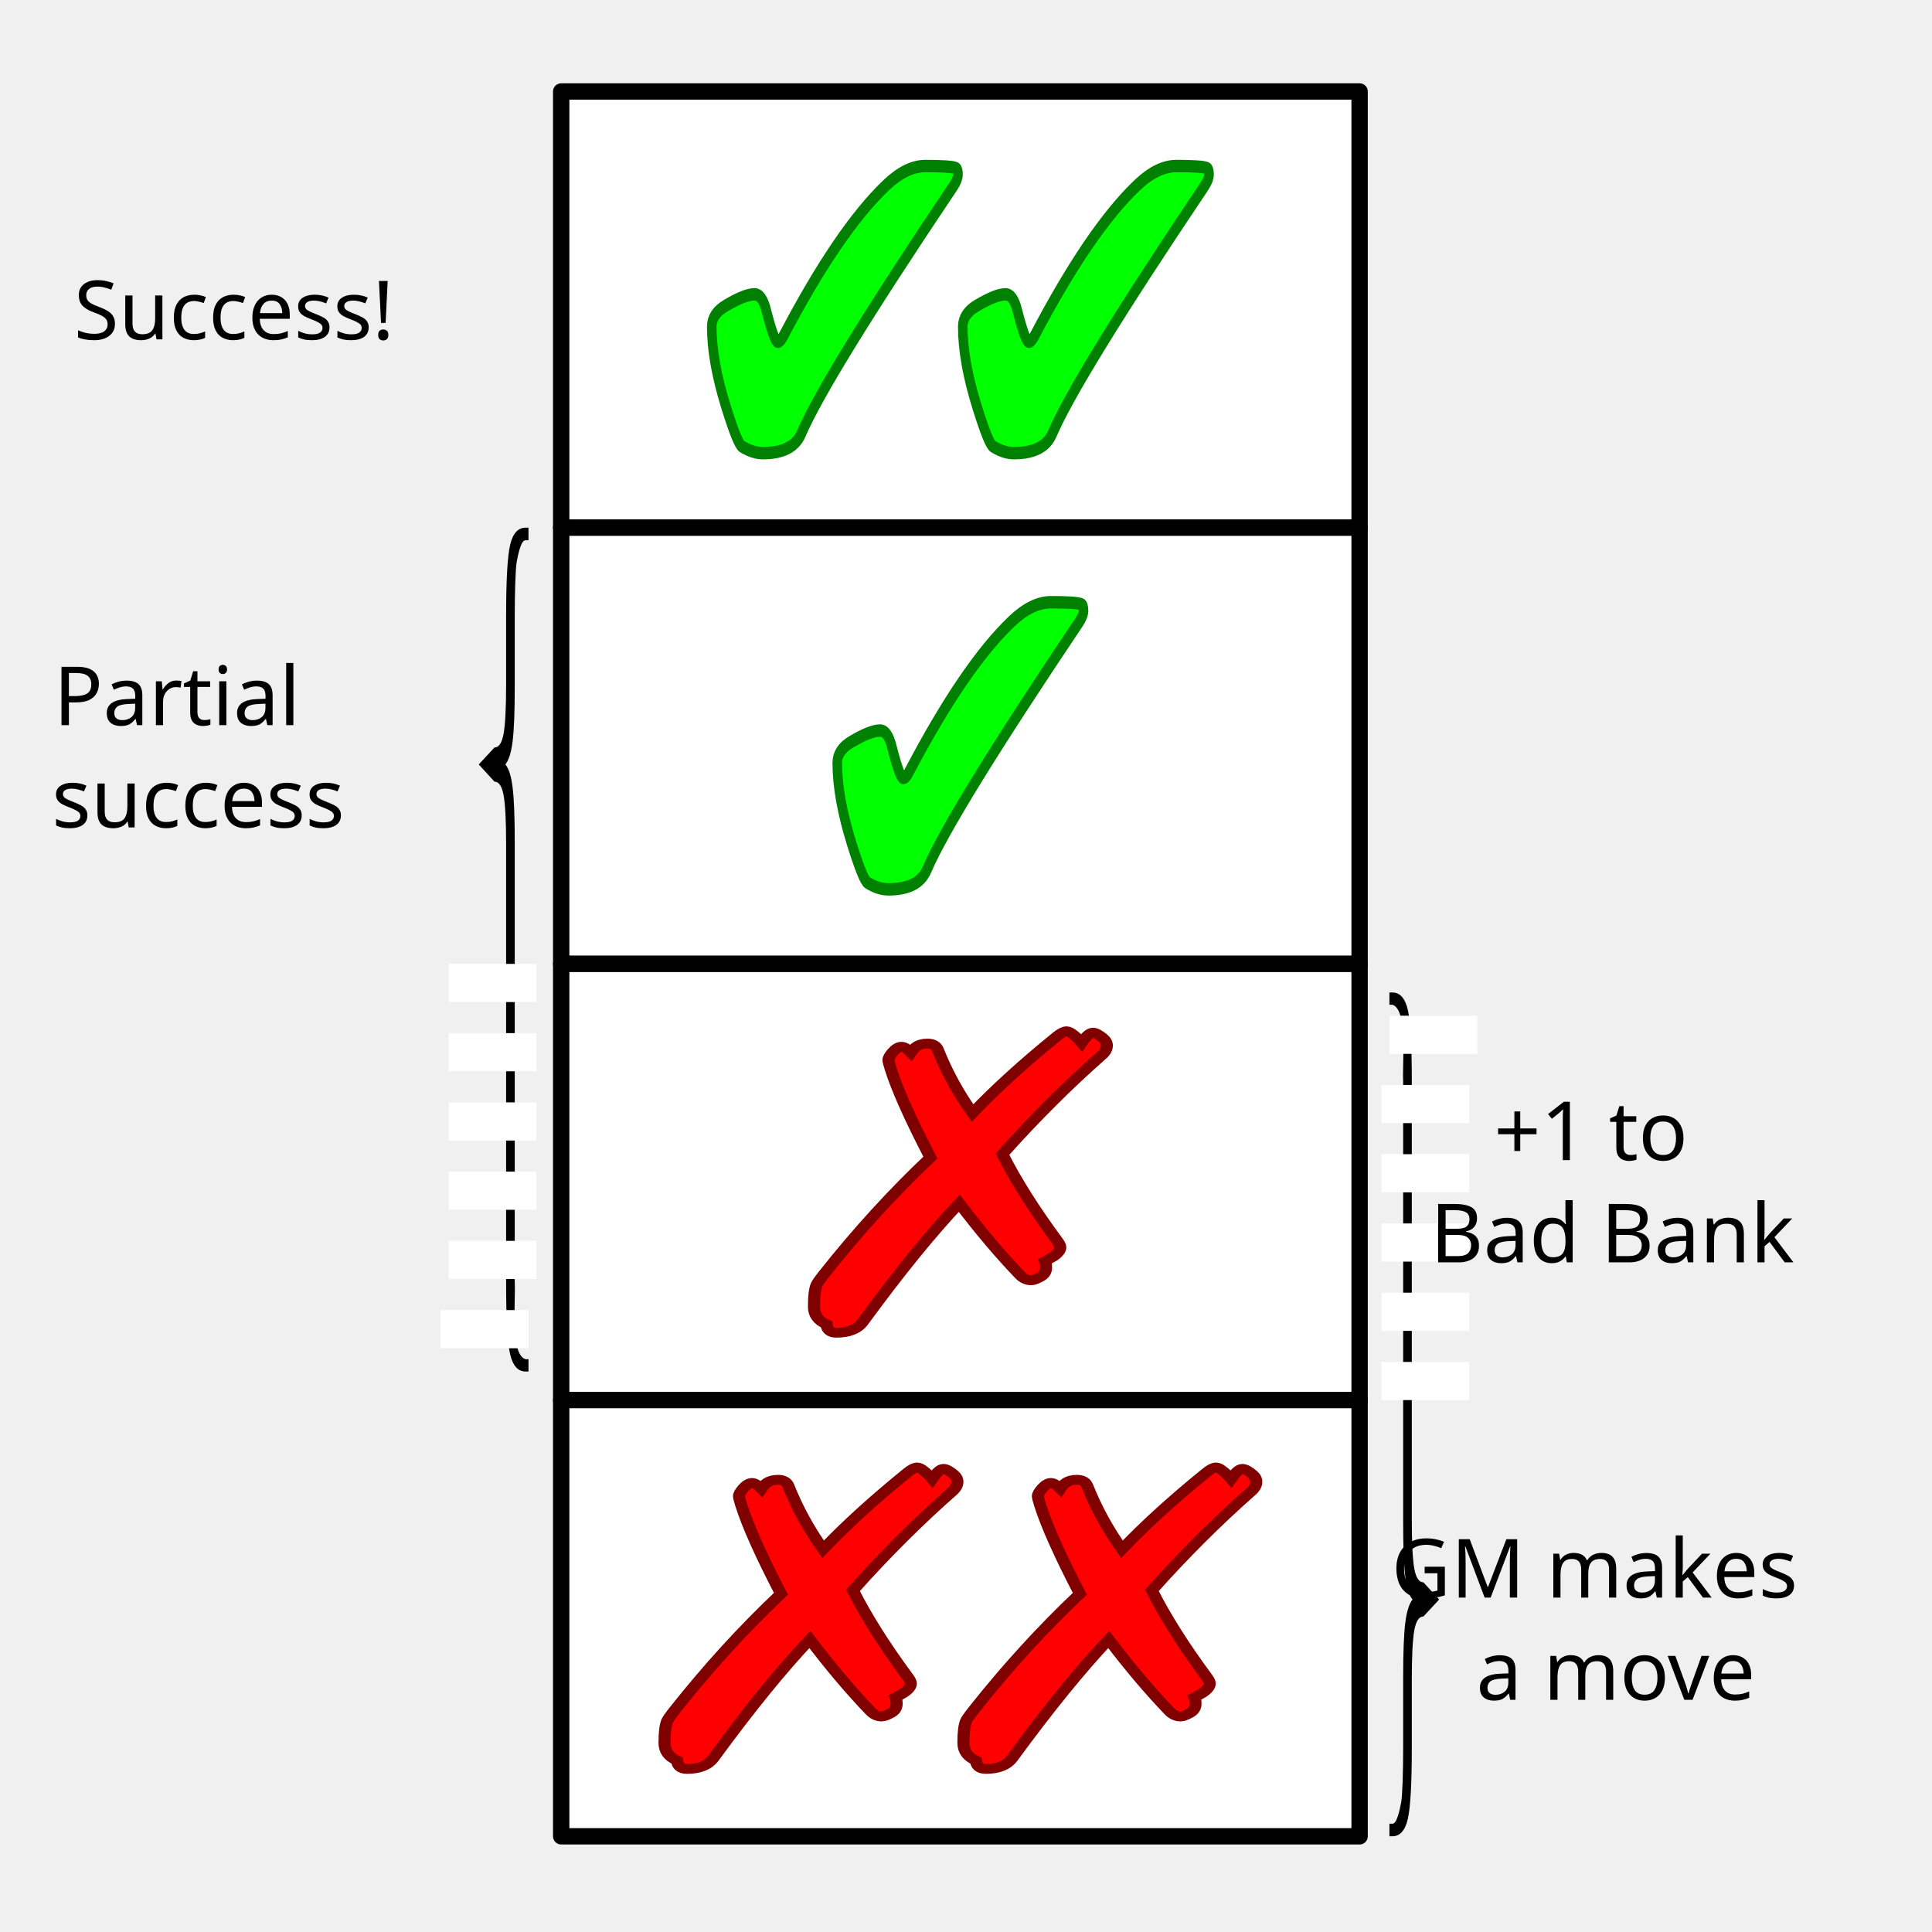
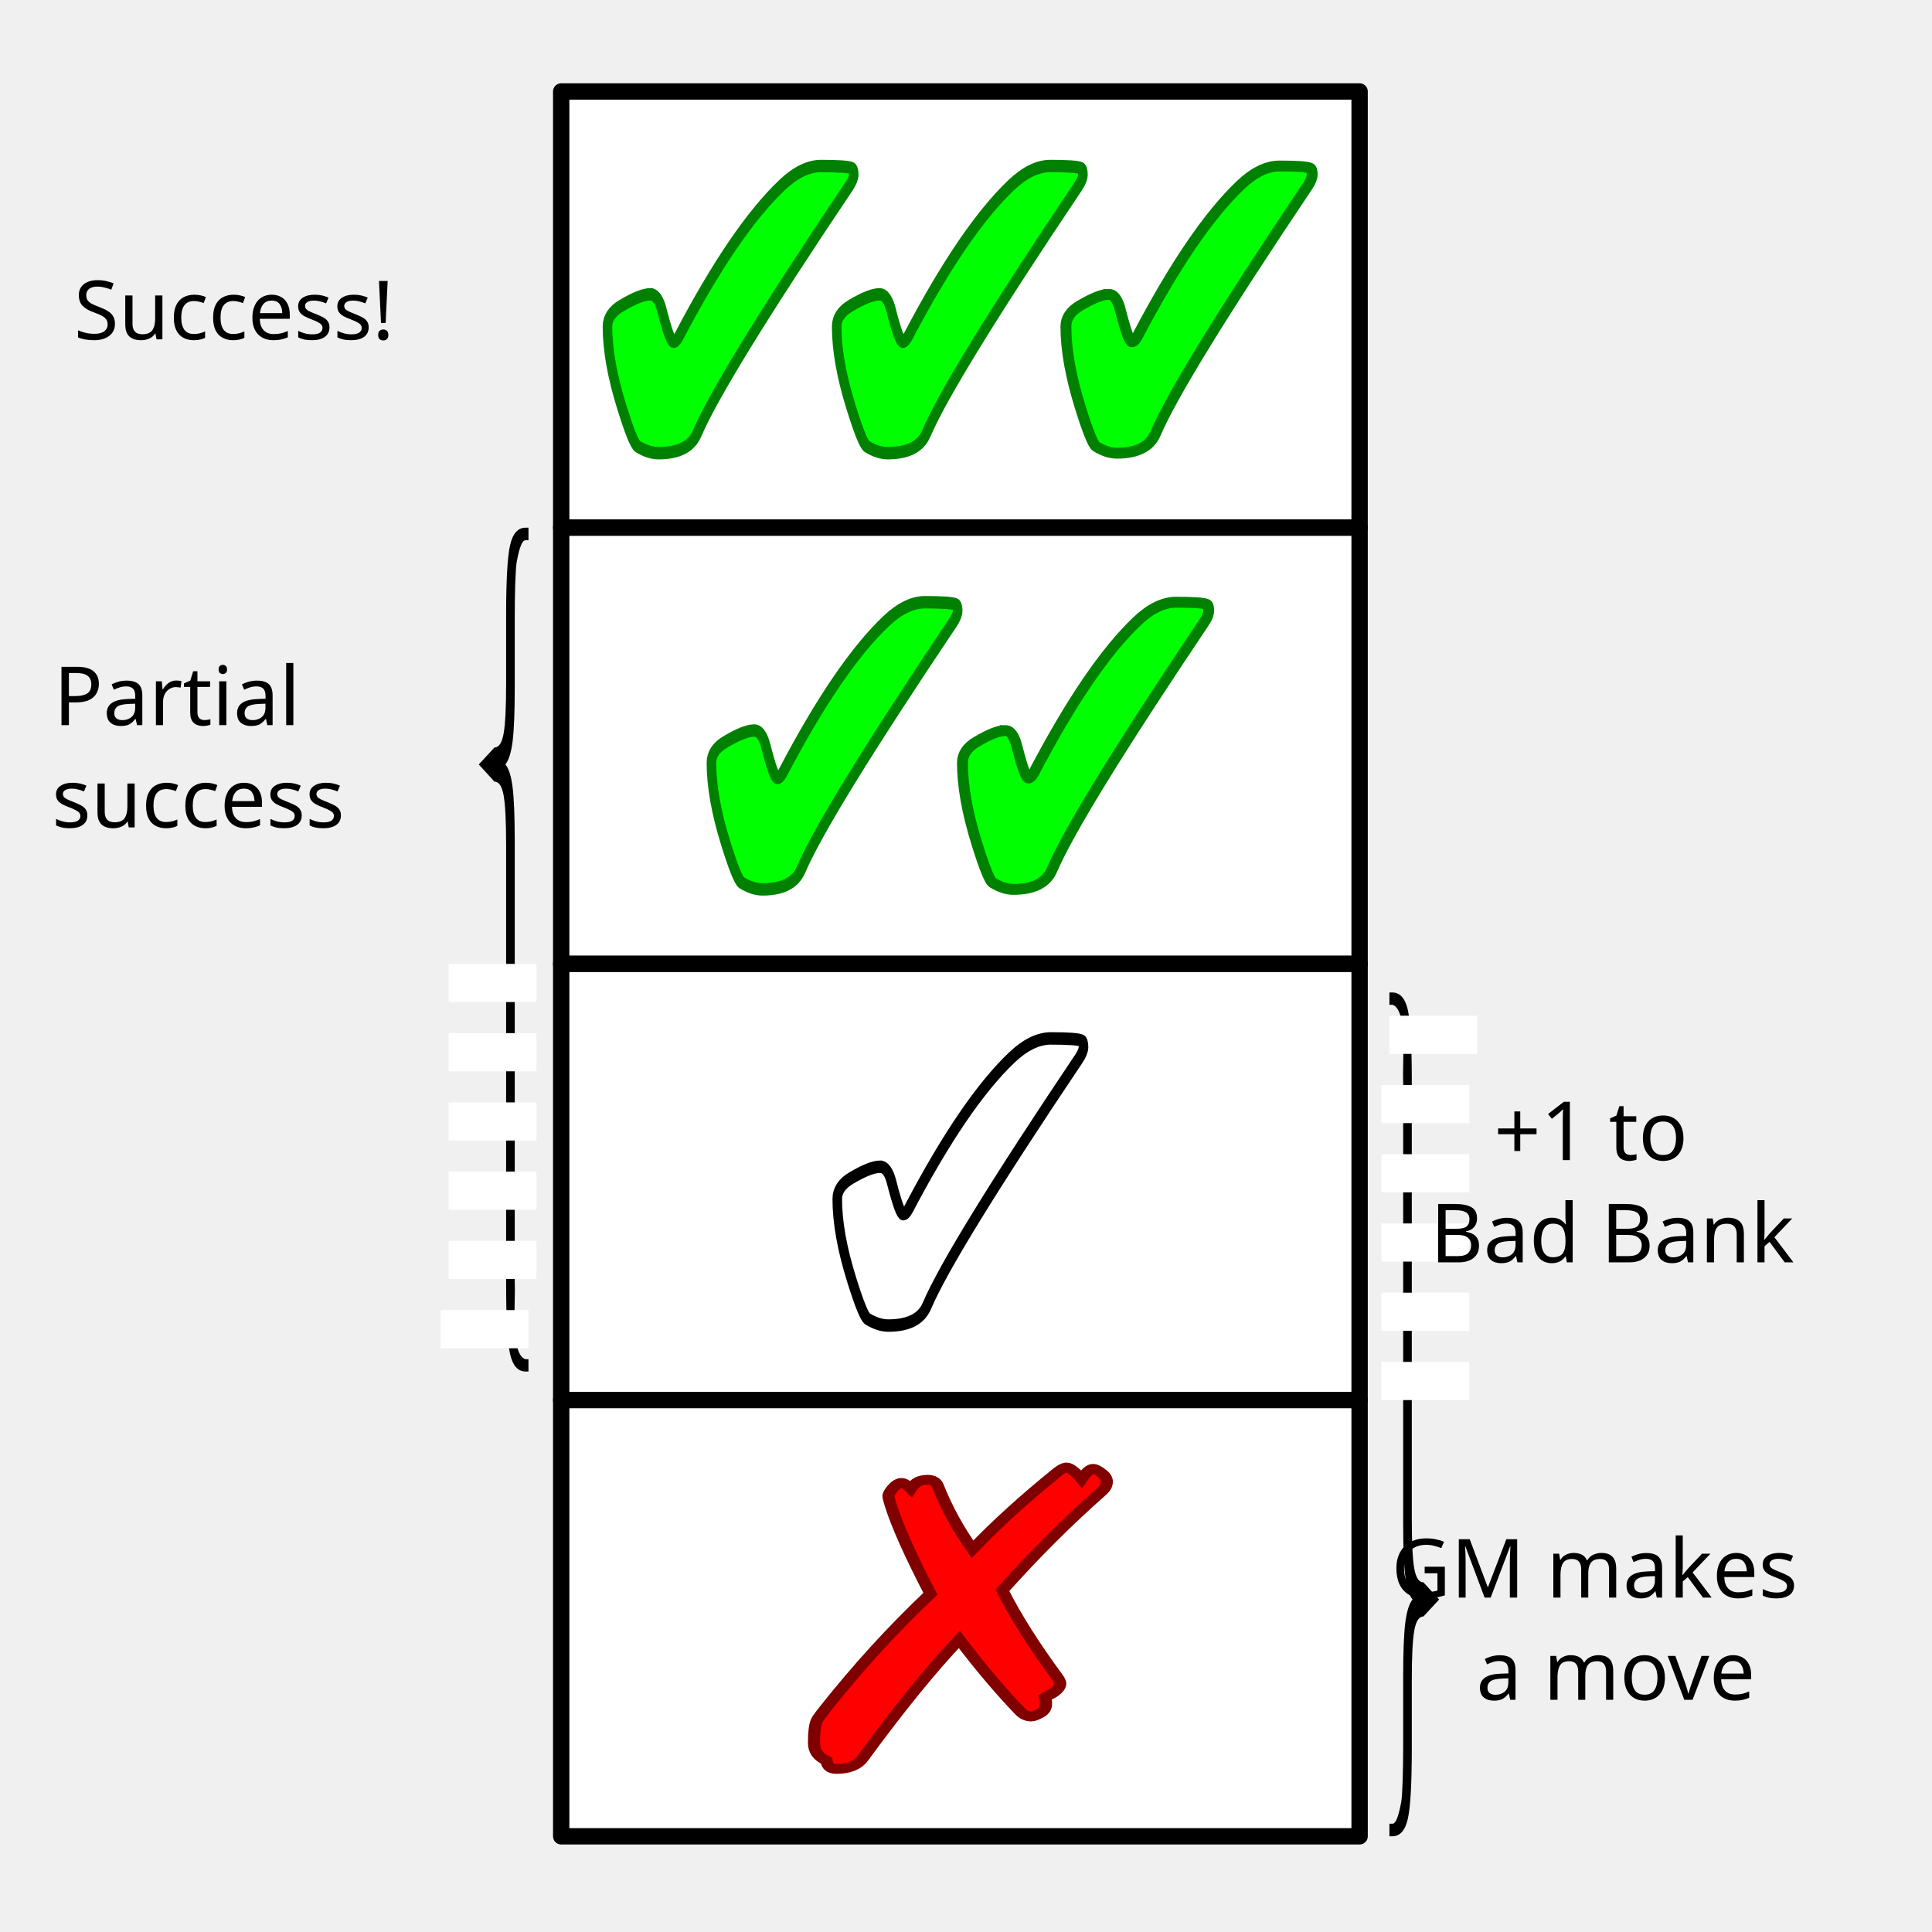
<svg xmlns="http://www.w3.org/2000/svg" width="100mm" height="100mm" viewBox="0 0 354.331 354.331" id="svg5752" version="1.1">
  <defs id="defs5754" />
  <g id="layer1" transform="translate(0,-698.0315)">
    <rect style="opacity:1;fill:#ffffff;fill-opacity:1;stroke:#000000;stroke-width:3;stroke-linejoin:round;stroke-miterlimit:4;stroke-dasharray:none;stroke-dashoffset:0;stroke-opacity:1" id="rect6508" width="146.429" height="80" x="102.924" y="714.81" />
    <rect style="opacity:1;fill:#ffffff;fill-opacity:1;stroke:#000000;stroke-width:3;stroke-linejoin:round;stroke-miterlimit:4;stroke-dasharray:none;stroke-dashoffset:0;stroke-opacity:1" id="rect6508-3" width="146.429" height="80" x="102.924" y="794.81" />
    <rect style="opacity:1;fill:#ffffff;fill-opacity:1;stroke:#000000;stroke-width:3;stroke-linejoin:round;stroke-miterlimit:4;stroke-dasharray:none;stroke-dashoffset:0;stroke-opacity:1" id="rect6508-3-6" width="146.429" height="80" x="102.924" y="874.81" />
    <rect style="opacity:1;fill:#ffffff;fill-opacity:1;stroke:#000000;stroke-width:3;stroke-linejoin:round;stroke-miterlimit:4;stroke-dasharray:none;stroke-dashoffset:0;stroke-opacity:1" id="rect6508-3-7" width="146.429" height="80" x="102.924" y="954.81" />
-     <g transform="matrix(0.8777374,0,0,1.139293,-188.1479,646.8564)" style="font-style:normal;font-weight:normal;font-size:84.98px;line-height:125%;font-family:sans-serif;letter-spacing:0px;word-spacing:0px;display:inline;fill:#00ff00;fill-opacity:1;stroke:#008000;stroke-width:2;stroke-linecap:butt;stroke-linejoin:miter;stroke-miterlimit:4;stroke-dasharray:none;stroke-opacity:1" id="text5633-3-8">
-       <path d="m 398.265,162.526 q 1.618,0 2.448,2.656 1.66,4.979 2.365,4.979 0.539,0 1.12,-0.83 11.66,-17.137 21.577,-24.398 4.191,-3.071 8.174,-3.071 5.27,0 6.349,0.332 0.456,0.124 0.456,1.037 0,0.747 -0.954,1.867 -26.681,30.623 -31.784,39.834 -1.743,3.154 -8.05,3.154 -2.075,0 -4.357,-1.079 -0.954,-0.498 -3.32,-6.349 -2.988,-7.386 -2.988,-12.946 0,-2.033 2.905,-3.361 3.983,-1.826 5.975,-1.826 l 0.083,0 z" id="path5643-0-4" style="stroke-width:2;stroke-miterlimit:4;stroke-dasharray:none" />
+     <g transform="matrix(0.8777374,0,0,1.139293,-188.1479,726.8564)" style="font-style:normal;font-weight:normal;font-size:84.98px;line-height:125%;font-family:sans-serif;letter-spacing:0px;word-spacing:0px;display:inline;fill:#ffffff;fill-opacity:1;stroke:#000000;stroke-width:2;stroke-linecap:butt;stroke-linejoin:miter;stroke-miterlimit:4;stroke-dasharray:none;stroke-opacity:1" id="text5633-3-8">
+       <path d="m 398.265,162.526 q 1.618,0 2.448,2.656 1.66,4.979 2.365,4.979 0.539,0 1.12,-0.83 11.66,-17.137 21.577,-24.398 4.191,-3.071 8.174,-3.071 5.27,0 6.349,0.332 0.456,0.124 0.456,1.037 0,0.747 -0.954,1.867 -26.681,30.623 -31.784,39.834 -1.743,3.154 -8.05,3.154 -2.075,0 -4.357,-1.079 -0.954,-0.498 -3.32,-6.349 -2.988,-7.386 -2.988,-12.946 0,-2.033 2.905,-3.361 3.983,-1.826 5.975,-1.826 l 0.083,0 z" id="path5643-0-4" style="stroke-width:2;stroke-miterlimit:4;stroke-dasharray:none;stroke:#000000;fill:#ffffff" />
    </g>
-     <g id="g5769-3-2-6" transform="translate(-299.9468,724.3896)" style="display:inline;stroke-width:2;stroke-miterlimit:4;stroke-dasharray:none">
-       <g id="text5633-0-7-2-9" style="font-style:normal;font-weight:normal;font-size:84.98px;line-height:125%;font-family:sans-serif;letter-spacing:0px;word-spacing:0px;fill:#00ff00;fill-opacity:1;stroke:#008000;stroke-width:2;stroke-linecap:butt;stroke-linejoin:miter;stroke-miterlimit:4;stroke-dasharray:none;stroke-opacity:1" transform="matrix(0.8777374,0,0,1.139293,88.77911,-157.5333)">
-         <path id="path5643-6-5-3-2" d="m 398.265,162.526 q 1.618,0 2.448,2.656 1.66,4.979 2.365,4.979 0.539,0 1.12,-0.83 11.66,-17.137 21.577,-24.398 4.191,-3.071 8.174,-3.071 5.27,0 6.349,0.332 0.456,0.124 0.456,1.037 0,0.747 -0.954,1.867 -26.681,30.623 -31.784,39.834 -1.743,3.154 -8.05,3.154 -2.075,0 -4.357,-1.079 -0.954,-0.498 -3.32,-6.349 -2.988,-7.386 -2.988,-12.946 0,-2.033 2.905,-3.361 3.983,-1.826 5.975,-1.826 l 0.083,0 z" style="stroke-width:2;stroke-miterlimit:4;stroke-dasharray:none" />
-       </g>
-       <g id="text5633-8-9-7-6" style="font-style:normal;font-weight:normal;font-size:84.98px;line-height:125%;font-family:sans-serif;letter-spacing:0px;word-spacing:0px;fill:#00ff00;fill-opacity:1;stroke:#008000;stroke-width:2;stroke-linecap:butt;stroke-linejoin:miter;stroke-miterlimit:4;stroke-dasharray:none;stroke-opacity:1" transform="matrix(0.8777374,0,0,1.139293,134.8187,-157.5333)">
-         <path id="path5643-9-2-5-6" d="m 398.265,162.526 q 1.618,0 2.448,2.656 1.66,4.979 2.365,4.979 0.539,0 1.12,-0.83 11.66,-17.137 21.577,-24.398 4.191,-3.071 8.174,-3.071 5.27,0 6.349,0.332 0.456,0.124 0.456,1.037 0,0.747 -0.954,1.867 -26.681,30.623 -31.784,39.834 -1.743,3.154 -8.05,3.154 -2.075,0 -4.357,-1.079 -0.954,-0.498 -3.32,-6.349 -2.988,-7.386 -2.988,-12.946 0,-2.033 2.905,-3.361 3.983,-1.826 5.975,-1.826 l 0.083,0 z" style="stroke-width:2;stroke-miterlimit:4;stroke-dasharray:none" />
-       </g>
-     </g>
-     <g transform="matrix(-1.110823,1.1644699e-8,0,0.9002332,511.4174,889.0806)" style="font-style:normal;font-weight:normal;font-size:82.856px;line-height:125%;font-family:sans-serif;letter-spacing:0px;word-spacing:0px;display:inline;fill:#ff0000;fill-opacity:1;stroke:#800000;stroke-width:2;stroke-linecap:butt;stroke-linejoin:miter;stroke-miterlimit:4;stroke-dasharray:none;stroke-opacity:1" id="text5629-8-2-9-4">
+     <g transform="matrix(-1.110823,1.1644699e-8,0,0.9002332,511.4174,969.0806)" style="font-style:normal;font-weight:normal;font-size:82.856px;line-height:125%;font-family:sans-serif;letter-spacing:0px;word-spacing:0px;display:inline;fill:#ff0000;fill-opacity:1;stroke:#800000;stroke-width:2;stroke-linecap:butt;stroke-linejoin:miter;stroke-miterlimit:4;stroke-dasharray:none;stroke-opacity:1" id="text5629-8-2-9-4">
      <path d="m 284.291,-2.126 q -0.405,0 -1.052,0.647 -0.688,0.647 -1.416,1.699 -1.173,-2.063 -1.861,-2.063 -0.607,0 -1.659,1.092 -0.647,0.688 -0.647,1.537 0,1.092 0.89,2.023 8.415,9.143 16.345,20.107 -3.277,8.011 -9.062,17.68 -0.485,0.809 -0.485,1.295 0,0.931 1.214,1.942 l 1.295,0.89 q -0.162,0.485 -0.162,1.295 0,1.214 0.89,1.861 1.052,0.728 1.537,0.728 1.052,0 1.861,-1.052 4.855,-6.23 10.033,-14.645 6.959,9.062 15.94,24.193 1.295,2.185 4.369,2.185 1.456,0 1.618,-1.699 2.063,-1.133 2.063,-3.601 0,-3.237 -0.445,-4.491 -0.202,-0.566 -1.295,-2.266 -8.253,-12.865 -17.477,-23.627 4.936,-11.733 6.554,-18.084 0.364,-1.416 0.364,-1.821 0,-0.566 -0.728,-1.618 -0.769,-1.052 -1.416,-1.052 -0.607,1e-7 -1.537,1.173 -0.364,-0.688 -0.89,-1.173 -0.728,-0.647 -1.861,-0.647 -1.295,3e-8 -1.699,1.214 -2.185,6.797 -5.745,12.946 -5.745,-7.444 -13.998,-15.697 -0.971,-0.971 -1.537,-0.971 z" id="path5640-6-8-28-5" style="stroke-width:2;stroke-miterlimit:4;stroke-dasharray:none" />
-     </g>
-     <g id="g5775-9-9-0" transform="translate(-131.7334,969.0806)" style="display:inline;stroke-width:2;stroke-miterlimit:4;stroke-dasharray:none">
-       <g id="text5629-7-3-8" style="font-style:normal;font-weight:normal;font-size:82.856px;line-height:125%;font-family:sans-serif;letter-spacing:0px;word-spacing:0px;fill:#ff0000;fill-opacity:1;stroke:#800000;stroke-width:2;stroke-linecap:butt;stroke-linejoin:miter;stroke-miterlimit:4;stroke-dasharray:none;stroke-opacity:1" transform="scale(1.110823,0.9002332)">
-         <path id="path5640-3-61-7" d="m 319.368,-2.126 q 0.405,0 1.052,0.647 0.688,0.647 1.416,1.699 1.173,-2.063 1.861,-2.063 0.607,0 1.659,1.092 0.647,0.688 0.647,1.537 0,1.092 -0.89,2.023 -8.415,9.143 -16.345,20.107 3.277,8.011 9.062,17.68 0.485,0.809 0.485,1.295 0,0.931 -1.214,1.942 l -1.295,0.89 q 0.162,0.485 0.162,1.295 0,1.214 -0.89,1.861 -1.052,0.728 -1.537,0.728 -1.052,0 -1.861,-1.052 -4.855,-6.23 -10.033,-14.645 -6.959,9.062 -15.94,24.193 -1.295,2.185 -4.369,2.185 -1.456,0 -1.618,-1.699 -2.063,-1.133 -2.063,-3.601 0,-3.237 0.445,-4.491 0.202,-0.566 1.295,-2.266 8.253,-12.865 17.477,-23.627 -4.936,-11.733 -6.554,-18.084 -0.364,-1.416 -0.364,-1.821 0,-0.566 0.728,-1.618 0.769,-1.052 1.416,-1.052 0.607,0 1.537,1.173 0.364,-0.688 0.89,-1.173 0.728,-0.647 1.861,-0.647 1.295,0 1.699,1.214 2.185,6.797 5.745,12.946 5.745,-7.444 13.998,-15.697 0.971,-0.971 1.537,-0.971 z" style="stroke-width:2;stroke-miterlimit:4;stroke-dasharray:none" />
-       </g>
-       <g id="text5629-2-6-2-1" style="font-style:normal;font-weight:normal;font-size:82.856px;line-height:125%;font-family:sans-serif;letter-spacing:0px;word-spacing:0px;fill:#ff0000;fill-opacity:1;stroke:#800000;stroke-width:2;stroke-linecap:butt;stroke-linejoin:miter;stroke-miterlimit:4;stroke-dasharray:none;stroke-opacity:1" transform="matrix(1.110823,0,0,0.9002332,-54.81495,0)">
-         <path id="path5640-66-1-9-7" d="m 319.368,-2.126 q 0.405,0 1.052,0.647 0.688,0.647 1.416,1.699 1.173,-2.063 1.861,-2.063 0.607,0 1.659,1.092 0.647,0.688 0.647,1.537 0,1.092 -0.89,2.023 -8.415,9.143 -16.345,20.107 3.277,8.011 9.062,17.68 0.485,0.809 0.485,1.295 0,0.931 -1.214,1.942 l -1.295,0.89 q 0.162,0.485 0.162,1.295 0,1.214 -0.89,1.861 -1.052,0.728 -1.537,0.728 -1.052,0 -1.861,-1.052 -4.855,-6.23 -10.033,-14.645 -6.959,9.062 -15.94,24.193 -1.295,2.185 -4.369,2.185 -1.456,0 -1.618,-1.699 -2.063,-1.133 -2.063,-3.601 0,-3.237 0.445,-4.491 0.202,-0.566 1.295,-2.266 8.253,-12.865 17.477,-23.627 -4.936,-11.733 -6.554,-18.084 -0.364,-1.416 -0.364,-1.821 0,-0.566 0.728,-1.618 0.769,-1.052 1.416,-1.052 0.607,0 1.537,1.173 0.364,-0.688 0.89,-1.173 0.728,-0.647 1.861,-0.647 1.295,0 1.699,1.214 2.185,6.797 5.745,12.946 5.745,-7.444 13.998,-15.697 0.971,-0.971 1.537,-0.971 z" style="stroke-width:2;stroke-miterlimit:4;stroke-dasharray:none" />
-       </g>
    </g>
    <text xml:space="preserve" style="font-style:normal;font-weight:normal;font-size:15px;line-height:125%;font-family:sans-serif;letter-spacing:0px;word-spacing:0px;fill:#000000;fill-opacity:1;stroke:none;stroke-width:1px;stroke-linecap:butt;stroke-linejoin:miter;stroke-opacity:1" x="13.549" y="760.27" id="text6498">
      <tspan id="tspan6500" x="13.549" y="760.27">Success!</tspan>
    </text>
    <text xml:space="preserve" style="font-style:normal;font-weight:normal;font-size:15px;line-height:125%;font-family:sans-serif;text-align:center;letter-spacing:0px;word-spacing:0px;text-anchor:middle;fill:#000000;fill-opacity:1;stroke:none;stroke-width:1px;stroke-linecap:butt;stroke-linejoin:miter;stroke-opacity:1" x="46.102" y="831.027" id="text6502">
      <tspan id="tspan6504" x="46.102" y="831.027">Part<tspan style="font-size:15px" id="tspan4288">i</tspan>al</tspan>
      <tspan x="46.102" y="849.777" id="tspan4241">success</tspan>
    </text>
    <g id="g4243" transform="translate(-193.5046,384.5904)">
      <path id="path6553-36" d="m 448.857,495.462 c 1.418,0 2.369,1.08 2.854,3.24 0.479,2.131 0.719,6.422 0.719,12.873 l 0,80.51 c 0,4.35 0.153,7.369 0.461,9.062 0.302,1.664 0.859,2.496 1.674,2.496 l 2.879,3.152 -2.879,3.109 c -0.809,0 -1.366,0.846 -1.674,2.539 -0.308,1.693 -0.461,4.744 -0.461,9.152 l 0,12.465 c 0,6.451 -0.24,10.758 -0.719,12.918 -0.484,2.16 -1.435,3.24 -2.854,3.24 l -0.529,0 0,-2.305 0.58,0 c 0.803,0 1.327,-2.643 1.572,-3.928 0.245,-1.284 0.367,-5.984 0.367,-10.1 l 0,-12.859 c 0,-4.554 0.128,-7.869 0.385,-9.941 0.256,-2.073 0.702,-3.503 1.334,-4.291 -0.627,-0.73 -1.07,-2.131 -1.326,-4.203 -0.262,-2.073 -0.393,-5.399 -0.393,-9.982 l 0,-80.859 c -0.185,-3.6 0.863,-13.049 -1.939,-14.027 l -0.58,0 0,-2.262 z" style="font-style:normal;font-weight:normal;font-size:medium;line-height:125%;font-family:sans-serif;letter-spacing:0px;word-spacing:0px;fill:#000000;fill-opacity:1;stroke:none;stroke-width:1px;stroke-linecap:butt;stroke-linejoin:miter;stroke-opacity:1" />
      <rect y="512.422" x="446.857" height="7" width="16.112" id="rect4186" style="opacity:1;fill:#ffffff;fill-opacity:1;stroke:none;stroke-width:1;stroke-linecap:butt;stroke-linejoin:round;stroke-miterlimit:4;stroke-dasharray:none;stroke-dashoffset:0;stroke-opacity:1" />
      <rect y="499.723" x="448.328" height="7" width="16.112" id="rect4186-7" style="opacity:1;fill:#ffffff;fill-opacity:1;stroke:none;stroke-width:1;stroke-linecap:butt;stroke-linejoin:round;stroke-miterlimit:4;stroke-dasharray:none;stroke-dashoffset:0;stroke-opacity:1" />
      <rect style="opacity:1;fill:#ffffff;fill-opacity:1;stroke:none;stroke-width:1;stroke-linecap:butt;stroke-linejoin:round;stroke-miterlimit:4;stroke-dasharray:none;stroke-dashoffset:0;stroke-opacity:1" id="rect4203" width="16.112" height="7" x="446.857" y="525.122" />
      <rect y="550.52" x="446.857" height="7" width="16.112" id="rect4205" style="opacity:1;fill:#ffffff;fill-opacity:1;stroke:none;stroke-width:1;stroke-linecap:butt;stroke-linejoin:round;stroke-miterlimit:4;stroke-dasharray:none;stroke-dashoffset:0;stroke-opacity:1" />
      <rect style="opacity:1;fill:#ffffff;fill-opacity:1;stroke:none;stroke-width:1;stroke-linecap:butt;stroke-linejoin:round;stroke-miterlimit:4;stroke-dasharray:none;stroke-dashoffset:0;stroke-opacity:1" id="rect4207" width="16.112" height="7" x="446.857" y="563.219" />
      <rect y="537.821" x="446.857" height="7" width="16.112" id="rect4209" style="opacity:1;fill:#ffffff;fill-opacity:1;stroke:none;stroke-width:1;stroke-linecap:butt;stroke-linejoin:round;stroke-miterlimit:4;stroke-dasharray:none;stroke-dashoffset:0;stroke-opacity:1" />
    </g>
    <text xml:space="preserve" style="font-style:normal;font-weight:normal;font-size:15px;line-height:125%;font-family:sans-serif;text-align:center;letter-spacing:0px;word-spacing:0px;text-anchor:middle;fill:#000000;fill-opacity:1;stroke:none;stroke-width:1px;stroke-linecap:butt;stroke-linejoin:miter;stroke-opacity:1" x="305.431" y="910.796" id="text6486">
      <tspan id="tspan6488" x="305.431" y="910.796">+1 to</tspan>
      <tspan x="305.431" y="929.546" id="tspan6490">Bad Bank</tspan>
    </text>
    <text xml:space="preserve" style="font-style:normal;font-weight:normal;font-size:15px;line-height:125%;font-family:sans-serif;text-align:center;letter-spacing:0px;word-spacing:0px;text-anchor:middle;fill:#000000;fill-opacity:1;stroke:none;stroke-width:1px;stroke-linecap:butt;stroke-linejoin:miter;stroke-opacity:1" x="306.087" y="991.027" id="text6492">
      <tspan id="tspan6494" x="306.087" y="991.027">GM makes</tspan>
      <tspan x="306.087" y="1009.777" id="tspan6496">a move</tspan>
    </text>
    <g transform="matrix(-1,0,0,-1,545.2518,1445.029)" id="g4243-1">
      <path id="path6553-36-2" d="m 448.857,495.462 c 1.418,0 2.369,1.08 2.854,3.24 0.479,2.131 0.719,6.422 0.719,12.873 l 0,80.51 c 0,4.35 0.153,7.369 0.461,9.062 0.302,1.664 0.859,2.496 1.674,2.496 l 2.879,3.152 -2.879,3.109 c -0.809,0 -1.366,0.846 -1.674,2.539 -0.308,1.693 -0.461,4.744 -0.461,9.152 l 0,12.465 c 0,6.451 -0.24,10.758 -0.719,12.918 -0.484,2.16 -1.435,3.24 -2.854,3.24 l -0.529,0 0,-2.305 0.58,0 c 0.803,0 1.327,-2.643 1.572,-3.928 0.245,-1.284 0.367,-5.984 0.367,-10.1 l 0,-12.859 c 0,-4.554 0.128,-7.869 0.385,-9.941 0.256,-2.073 0.702,-3.503 1.334,-4.291 -0.627,-0.73 -1.07,-2.131 -1.326,-4.203 -0.262,-2.073 -0.393,-5.399 -0.393,-9.982 l 0,-80.859 c -0.185,-3.6 0.863,-13.049 -1.939,-14.027 l -0.58,0 0,-2.262 z" style="font-style:normal;font-weight:normal;font-size:medium;line-height:125%;font-family:sans-serif;letter-spacing:0px;word-spacing:0px;fill:#000000;fill-opacity:1;stroke:none;stroke-width:1px;stroke-linecap:butt;stroke-linejoin:miter;stroke-opacity:1" />
      <rect y="512.422" x="446.857" height="7" width="16.112" id="rect4186-70" style="opacity:1;fill:#ffffff;fill-opacity:1;stroke:none;stroke-width:1;stroke-linecap:butt;stroke-linejoin:round;stroke-miterlimit:4;stroke-dasharray:none;stroke-dashoffset:0;stroke-opacity:1" />
      <rect y="499.723" x="448.328" height="7" width="16.112" id="rect4186-7-9" style="opacity:1;fill:#ffffff;fill-opacity:1;stroke:none;stroke-width:1;stroke-linecap:butt;stroke-linejoin:round;stroke-miterlimit:4;stroke-dasharray:none;stroke-dashoffset:0;stroke-opacity:1" />
      <rect style="opacity:1;fill:#ffffff;fill-opacity:1;stroke:none;stroke-width:1;stroke-linecap:butt;stroke-linejoin:round;stroke-miterlimit:4;stroke-dasharray:none;stroke-dashoffset:0;stroke-opacity:1" id="rect4203-3" width="16.112" height="7" x="446.857" y="525.122" />
      <rect y="550.52" x="446.857" height="7" width="16.112" id="rect4205-6" style="opacity:1;fill:#ffffff;fill-opacity:1;stroke:none;stroke-width:1;stroke-linecap:butt;stroke-linejoin:round;stroke-miterlimit:4;stroke-dasharray:none;stroke-dashoffset:0;stroke-opacity:1" />
      <rect style="opacity:1;fill:#ffffff;fill-opacity:1;stroke:none;stroke-width:1;stroke-linecap:butt;stroke-linejoin:round;stroke-miterlimit:4;stroke-dasharray:none;stroke-dashoffset:0;stroke-opacity:1" id="rect4207-0" width="16.112" height="7" x="446.857" y="563.219" />
      <rect y="537.821" x="446.857" height="7" width="16.112" id="rect4209-6" style="opacity:1;fill:#ffffff;fill-opacity:1;stroke:none;stroke-width:1;stroke-linecap:butt;stroke-linejoin:round;stroke-miterlimit:4;stroke-dasharray:none;stroke-dashoffset:0;stroke-opacity:1" />
    </g>
+     <g id="g3456">
+       <g id="text5633-0-7-2-9" style="font-style:normal;font-weight:normal;font-size:84.98px;line-height:125%;font-family:sans-serif;letter-spacing:0px;word-spacing:0px;fill:#00ff00;fill-opacity:1;stroke:#008000;stroke-width:2;stroke-linecap:butt;stroke-linejoin:miter;stroke-miterlimit:4;stroke-dasharray:none;stroke-opacity:1" transform="matrix(0.8777374,0,0,1.139293,-230.2935,566.8564)">
+         <path id="path5643-6-5-3-2" d="m 398.265,162.526 q 1.618,0 2.448,2.656 1.66,4.979 2.365,4.979 0.539,0 1.12,-0.83 11.66,-17.137 21.577,-24.398 4.191,-3.071 8.174,-3.071 5.27,0 6.349,0.332 0.456,0.124 0.456,1.037 0,0.747 -0.954,1.867 -26.681,30.623 -31.784,39.834 -1.743,3.154 -8.05,3.154 -2.075,0 -4.357,-1.079 -0.954,-0.498 -3.32,-6.349 -2.988,-7.386 -2.988,-12.946 0,-2.033 2.905,-3.361 3.983,-1.826 5.975,-1.826 l 0.083,0 z" style="stroke-width:2;stroke-miterlimit:4;stroke-dasharray:none" />
+       </g>
+       <g id="text5633-8-9-7-6" style="font-style:normal;font-weight:normal;font-size:84.98px;line-height:125%;font-family:sans-serif;letter-spacing:0px;word-spacing:0px;fill:#00ff00;fill-opacity:1;stroke:#008000;stroke-width:2;stroke-linecap:butt;stroke-linejoin:miter;stroke-miterlimit:4;stroke-dasharray:none;stroke-opacity:1" transform="matrix(0.8777374,0,0,1.139293,-188.254,566.8564)">
+         <path id="path5643-9-2-5-6" d="m 398.265,162.526 q 1.618,0 2.448,2.656 1.66,4.979 2.365,4.979 0.539,0 1.12,-0.83 11.66,-17.137 21.577,-24.398 4.191,-3.071 8.174,-3.071 5.27,0 6.349,0.332 0.456,0.124 0.456,1.037 0,0.747 -0.954,1.867 -26.681,30.623 -31.784,39.834 -1.743,3.154 -8.05,3.154 -2.075,0 -4.357,-1.079 -0.954,-0.498 -3.32,-6.349 -2.988,-7.386 -2.988,-12.946 0,-2.033 2.905,-3.361 3.983,-1.826 5.975,-1.826 l 0.083,0 z" style="stroke-width:2;stroke-miterlimit:4;stroke-dasharray:none" />
+       </g>
+       <path id="path3393" d="m 203.358,752.021 q 1.42,0 2.149,3.026 1.457,5.673 2.076,5.673 0.473,0 0.983,-0.945 10.234,-19.524 18.939,-27.797 3.679,-3.498 7.175,-3.498 4.625,0 5.572,0.378 0.401,0.142 0.401,1.182 0,0.851 -0.838,2.127 -23.419,34.888 -27.898,45.383 -1.53,3.593 -7.066,3.593 -1.821,0 -3.824,-1.229 -0.838,-0.567 -2.914,-7.233 -2.622,-8.415 -2.622,-14.749 0,-2.316 2.549,-3.829 3.496,-2.08 5.245,-2.08 l 0.073,0 z" style="font-style:normal;font-weight:normal;font-size:medium;line-height:125%;font-family:sans-serif;letter-spacing:0px;word-spacing:0px;fill:#00ff00;fill-opacity:1;stroke:#008000;stroke-width:2;stroke-linecap:butt;stroke-linejoin:miter;stroke-miterlimit:4;stroke-dasharray:none;stroke-opacity:1" />
+     </g>
+     <g id="g3446" transform="translate(-69.12046,0)">
+       <g id="text5633-8-9-7-6-5" style="font-style:normal;font-weight:normal;font-size:84.98px;line-height:125%;font-family:sans-serif;letter-spacing:0px;word-spacing:0px;fill:#00ff00;fill-opacity:1;stroke:#008000;stroke-width:2;stroke-linecap:butt;stroke-linejoin:miter;stroke-miterlimit:4;stroke-dasharray:none;stroke-opacity:1" transform="matrix(0.8777374,0,0,1.139293,-142.1083,646.8564)">
+         <path id="path5643-9-2-5-6-3" d="m 398.265,162.526 q 1.618,0 2.448,2.656 1.66,4.979 2.365,4.979 0.539,0 1.12,-0.83 11.66,-17.137 21.577,-24.398 4.191,-3.071 8.174,-3.071 5.27,0 6.349,0.332 0.456,0.124 0.456,1.037 0,0.747 -0.954,1.867 -26.681,30.623 -31.784,39.834 -1.743,3.154 -8.05,3.154 -2.075,0 -4.357,-1.079 -0.954,-0.498 -3.32,-6.349 -2.988,-7.386 -2.988,-12.946 0,-2.033 2.905,-3.361 3.983,-1.826 5.975,-1.826 l 0.083,0 z" style="stroke-width:2;stroke-miterlimit:4;stroke-dasharray:none" />
+       </g>
+       <path id="path3393-5" d="m 253.503,832.021 q 1.42,0 2.149,3.026 1.457,5.673 2.076,5.673 0.473,0 0.983,-0.945 10.234,-19.524 18.939,-27.797 3.679,-3.498 7.175,-3.498 4.625,0 5.572,0.378 0.401,0.142 0.401,1.182 0,0.851 -0.838,2.127 -23.419,34.888 -27.898,45.383 -1.53,3.593 -7.066,3.593 -1.821,0 -3.824,-1.229 -0.838,-0.567 -2.914,-7.233 -2.622,-8.415 -2.622,-14.749 0,-2.316 2.549,-3.829 3.496,-2.08 5.245,-2.08 l 0.073,0 z" style="font-style:normal;font-weight:normal;font-size:medium;line-height:125%;font-family:sans-serif;letter-spacing:0px;word-spacing:0px;fill:#00ff00;fill-opacity:1;stroke:#008000;stroke-width:2;stroke-linecap:butt;stroke-linejoin:miter;stroke-miterlimit:4;stroke-dasharray:none;stroke-opacity:1" />
+     </g>
  </g>
</svg>
